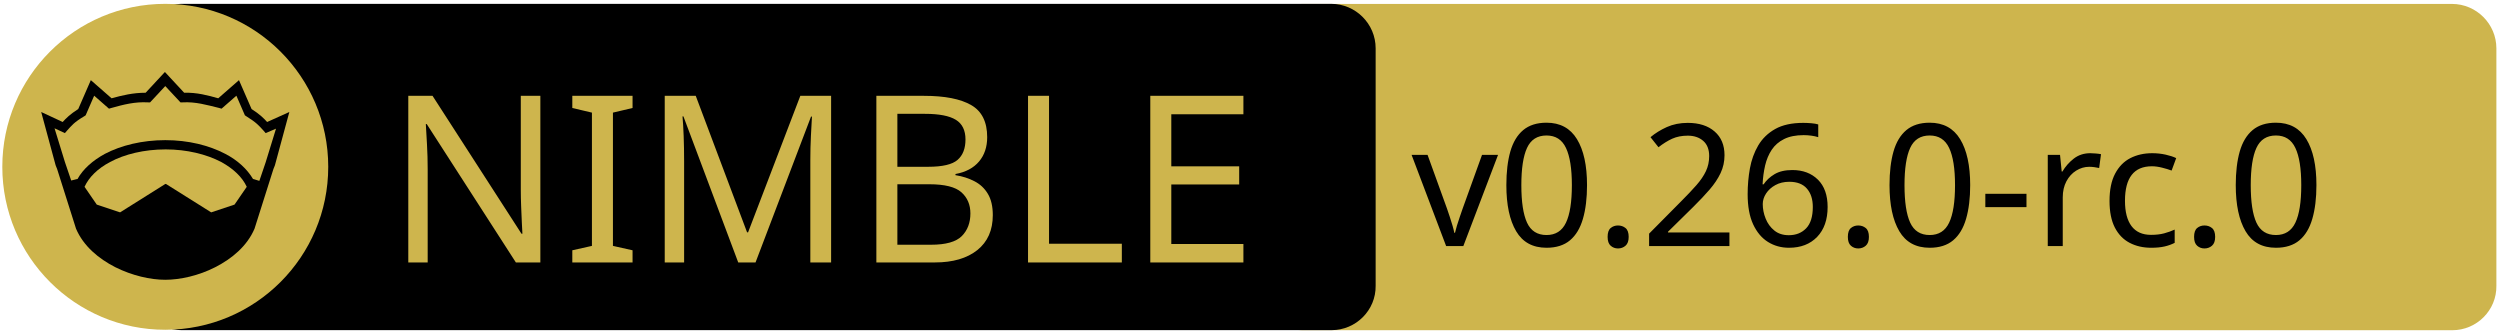
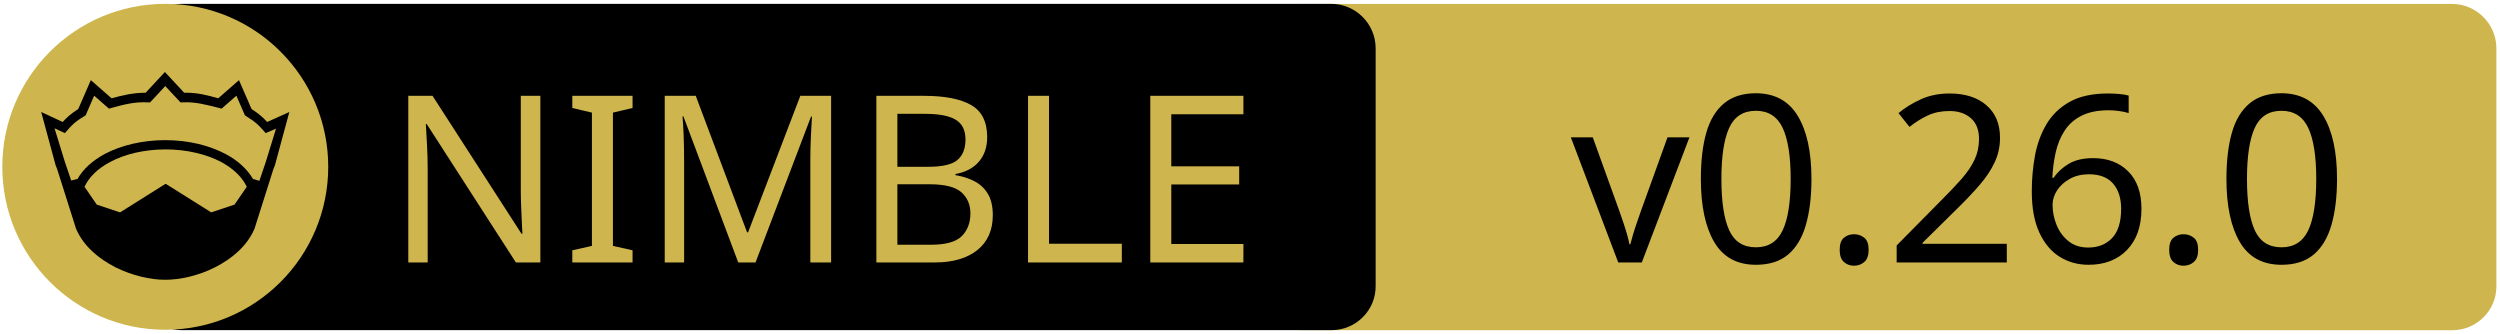
<svg xmlns="http://www.w3.org/2000/svg" xmlns:xlink="http://www.w3.org/1999/xlink" width="675" height="90" xml:space="preserve" version="1.1">
  <a xlink:href="https://github.com/waku-org/nwaku">
    <g>
      <path fill="#CEB54D" id="svg_15" d="m662.123,89.159l-310.5,0c-6.6,0 -12,-5.4 -12,-12l0,-64.1c0,-6.6 5.4,-12 12,-12l310.4,0c6.6,0 12,5.4 12,12l0,64.1c0.1,6.6 -5.3,12 -11.9,12z" />
      <path id="svg_1" d="m359.524,89.139l-310.5,0c-6.6,0 -12,-5.4 -12,-12l0,-64.1c0,-6.6 5.4,-12 12,-12l310.4,0c6.6,0 12,5.4 12,12l0,64.1c0.1,6.6 -5.3,12 -11.9,12z" />
      <rect id="svg_2" fill="none" height="45.9" width="315.3" class="st0" y="24.539" x="60.224" />
      <circle id="svg_4" fill="#CEB54D" r="44" cy="45.039" cx="44.624" class="st1" />
      <g id="XMLID_4_">
        <path id="svg_5" d="m78.124,30.239l-3.9,14.4l-0.4,1l-5.1,16.1c0,0 0,0 0,0c-2,4.7 -6.1,8.1 -10.6,10.4c-4.5,2.3 -9.5,3.4 -13.5,3.4c-4,0 -8.9,-1.1 -13.5,-3.4c-4.5,-2.3 -8.6,-5.7 -10.6,-10.4c0,0 0,0 0,0l-5.1,-16.1l-0.4,-1l-3.9,-14.4l5.8,2.7c0.9,-1 2,-2.1 4.2,-3.5l3.4,-7.8l5.6,4.9c2.9,-0.8 5.8,-1.5 9.2,-1.5l5.2,-5.6l5.2,5.6c3.4,-0.1 6.4,0.7 9.2,1.5l5.6,-4.9l3.4,7.8c2.2,1.4 3.3,2.5 4.2,3.5l6,-2.7z" />
        <g id="XMLID_6_">
          <g id="svg_6">
            <path id="svg_7" fill="#CEB54D" d="m66.624,50.439l-3.3,4.8l-6.3,2.1l-12.1,-7.6c-0.1,-0.1 -0.3,-0.1 -0.4,0l-12.1,7.6l-6.3,-2.1l-3.3,-4.8c1.2,-2.6 3.5,-4.9 6.9,-6.7c3.9,-2.1 9.2,-3.4 15,-3.4c5.7,0 11,1.3 15,3.4c3.3,1.8 5.7,4.1 6.9,6.7z" class="st1" />
          </g>
          <g id="svg_8" />
        </g>
        <g id="XMLID_5_">
          <g id="svg_9">
            <path id="svg_10" fill="#CEB54D" d="m74.524,34.739l-2.8,9.1l-1.7,5l-1.6,-0.5c0,0 -0.1,0 -0.1,0c-1.6,-2.7 -4.2,-5.1 -7.5,-6.8c-4.4,-2.3 -10,-3.7 -16.2,-3.7c-6.2,0 -11.9,1.4 -16.3,3.7c-3.3,1.8 -5.9,4.1 -7.4,6.8c0,0 -0.1,0 -0.1,0l-1.6,0.4l-1.7,-5l-2.8,-9.1l2.8,1.3l0.6,-0.7c1.2,-1.3 1.8,-2.2 4.7,-3.9l0.3,-0.2l2.3,-5.3l4,3.5l0.7,-0.2c3.2,-0.9 6.3,-1.7 9.8,-1.5l0.6,0l4.1,-4.4l4.1,4.4l0.6,0c3.5,-0.2 6.5,0.7 9.8,1.5l0.7,0.2l4,-3.5l2.3,5.3l0.3,0.2c2.9,1.8 3.5,2.6 4.7,3.9l0.6,0.7l2.8,-1.2z" class="st1" />
          </g>
          <g id="svg_11" />
        </g>
      </g>
      <text x="-442" y="-350.021" id="svg_16" font-size="63px" font-family="'PT Sans Caption', 'Tahoma', 'Helvetica Neue Medium', 'PT Sans', sans-serif" fill="#CEB54D" class="st1 st2 st3" transform="matrix(1 0 0 1 546.13 420.879)">NIMBLE</text>
-       <text x="-165" y="-354.438" id="svg_17" font-size="45.938px" font-family="'PT Sans Caption', 'Tahoma', 'Helvetica Neue Medium', 'PT Sans', sans-serif" fill="#000000" class="st1 st2 st3" transform="matrix(1 0 0 1 546.13 420.879)">v0.26.0-rc.0</text>
+       <text x="-122.0" y="-350.012" id="svg_17" font-size="63.012px" font-family="'PT Sans Caption', 'Tahoma', 'Helvetica Neue Medium', 'PT Sans', sans-serif" fill="#000000" class="st1 st2 st3" transform="matrix(1 0 0 1 546.13 420.879)">v0.26.0</text>
    </g>
  </a>
</svg>
